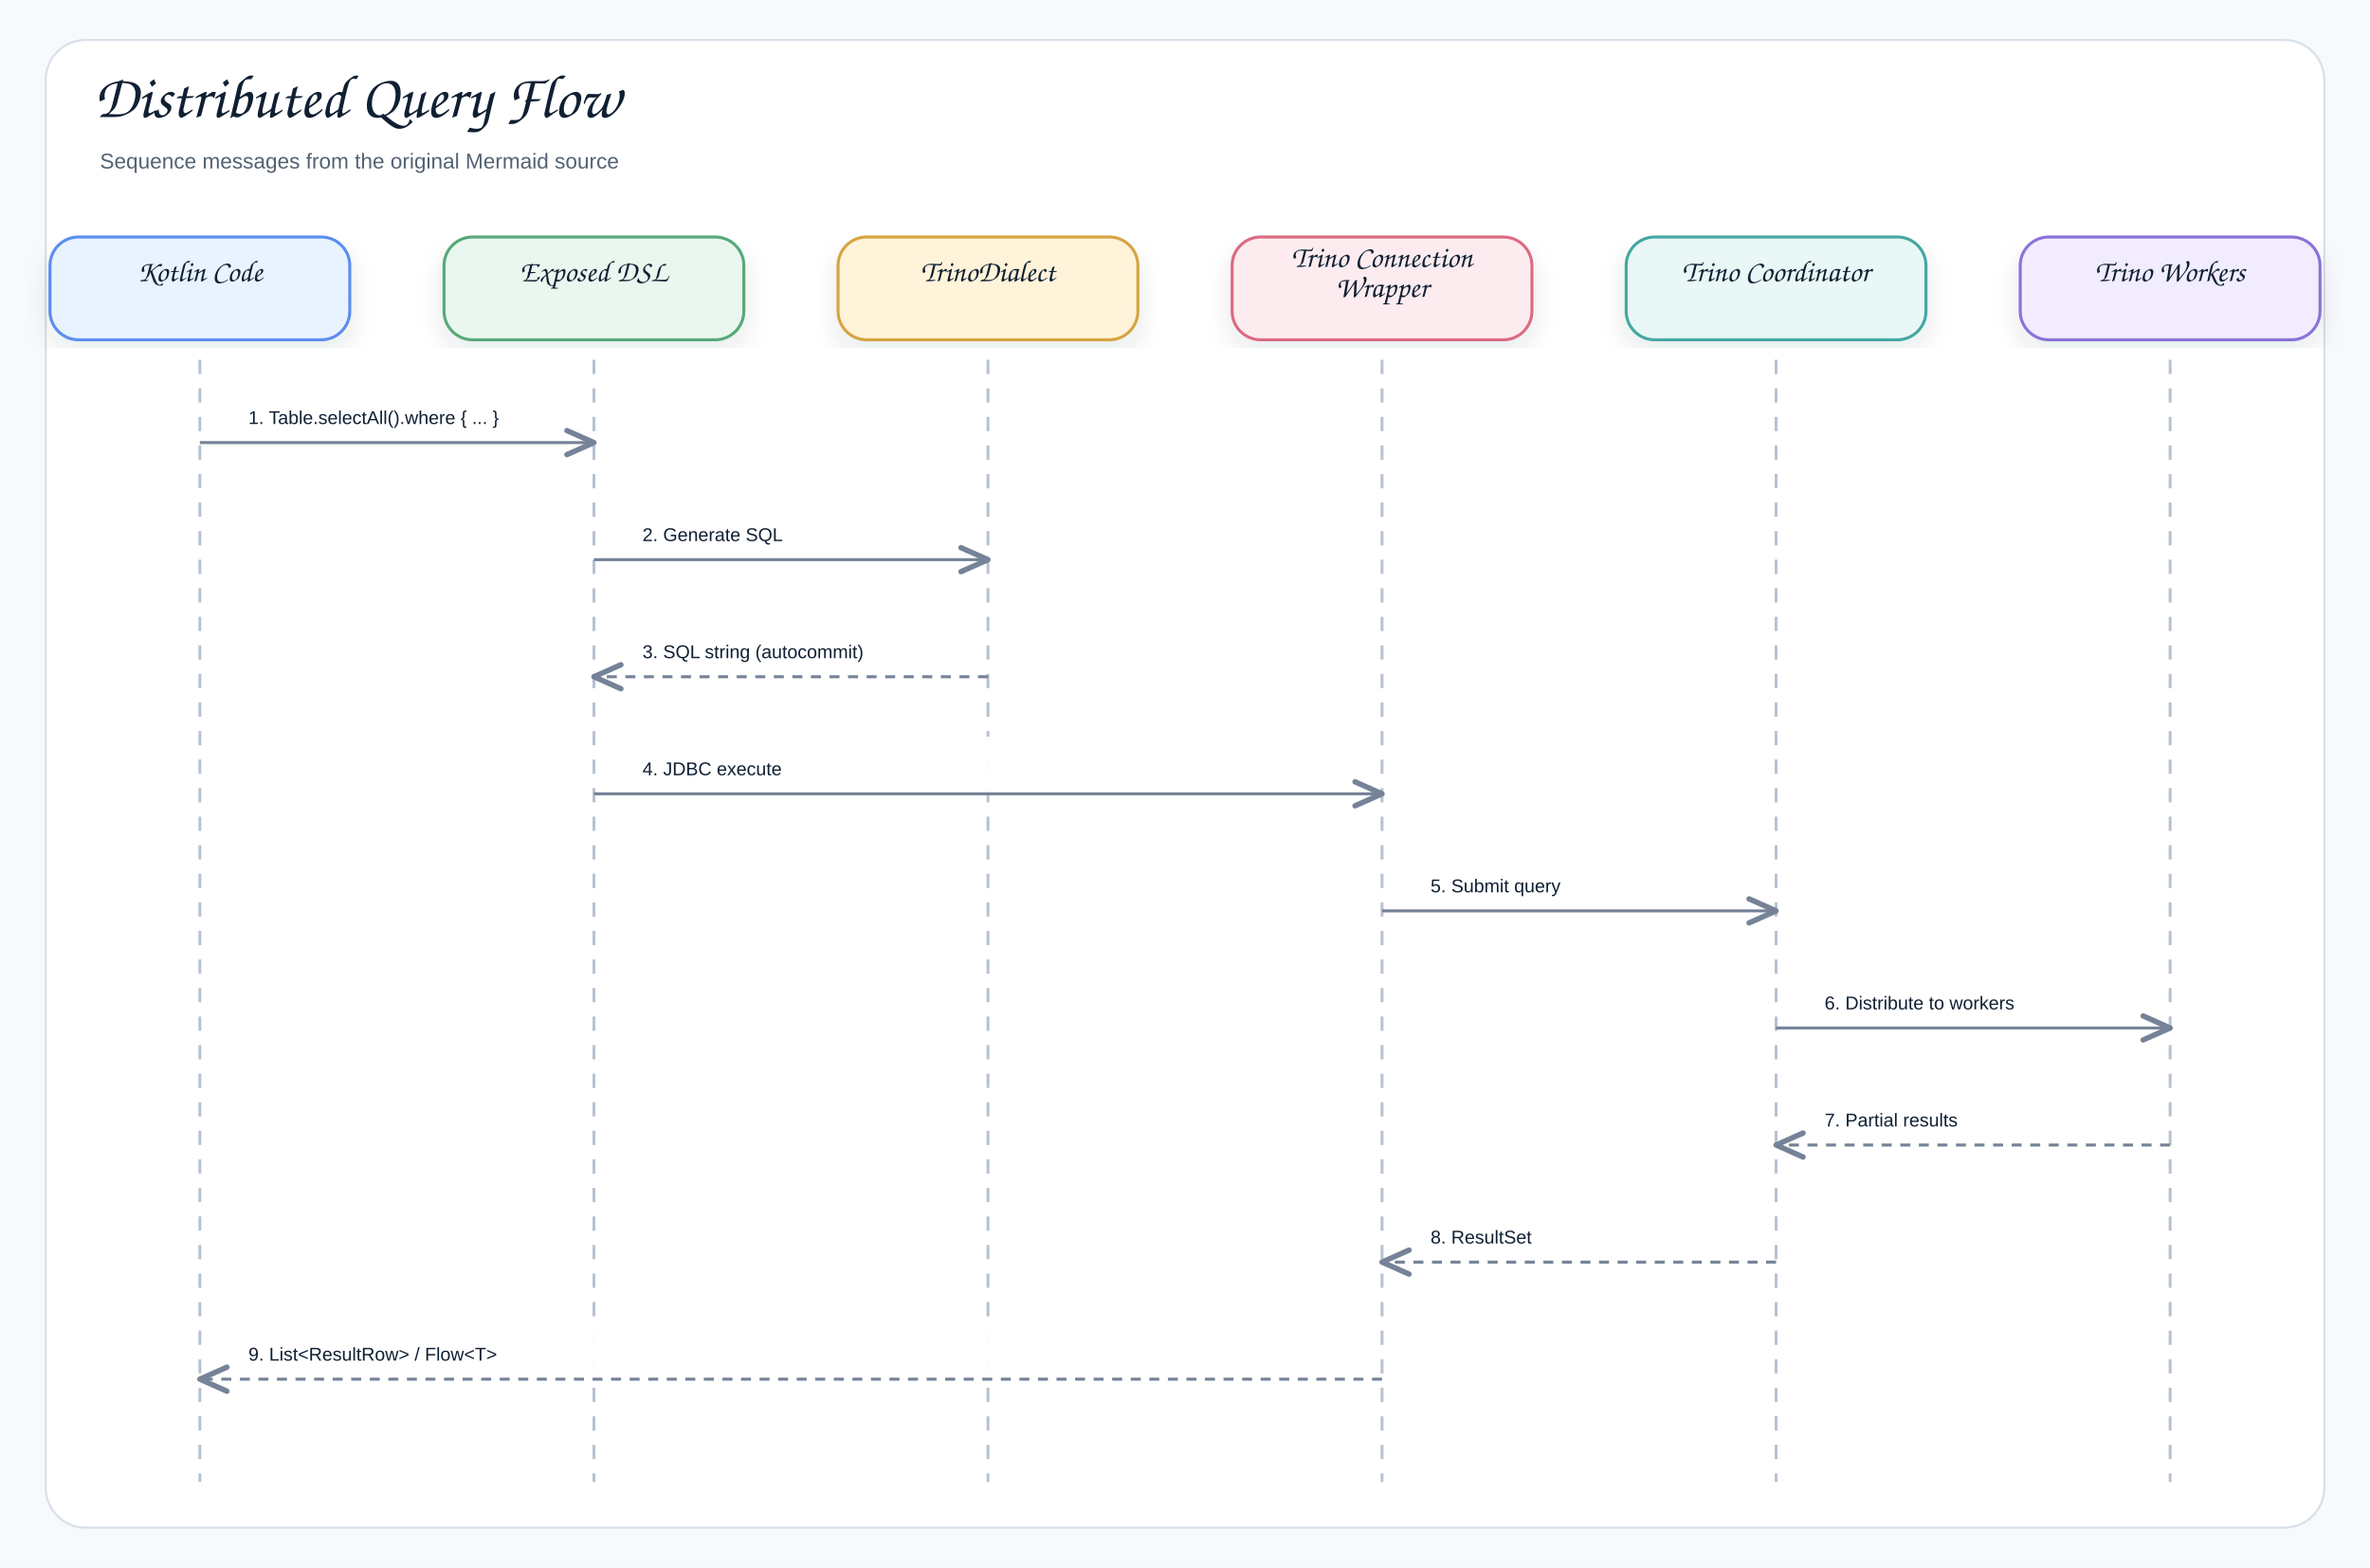
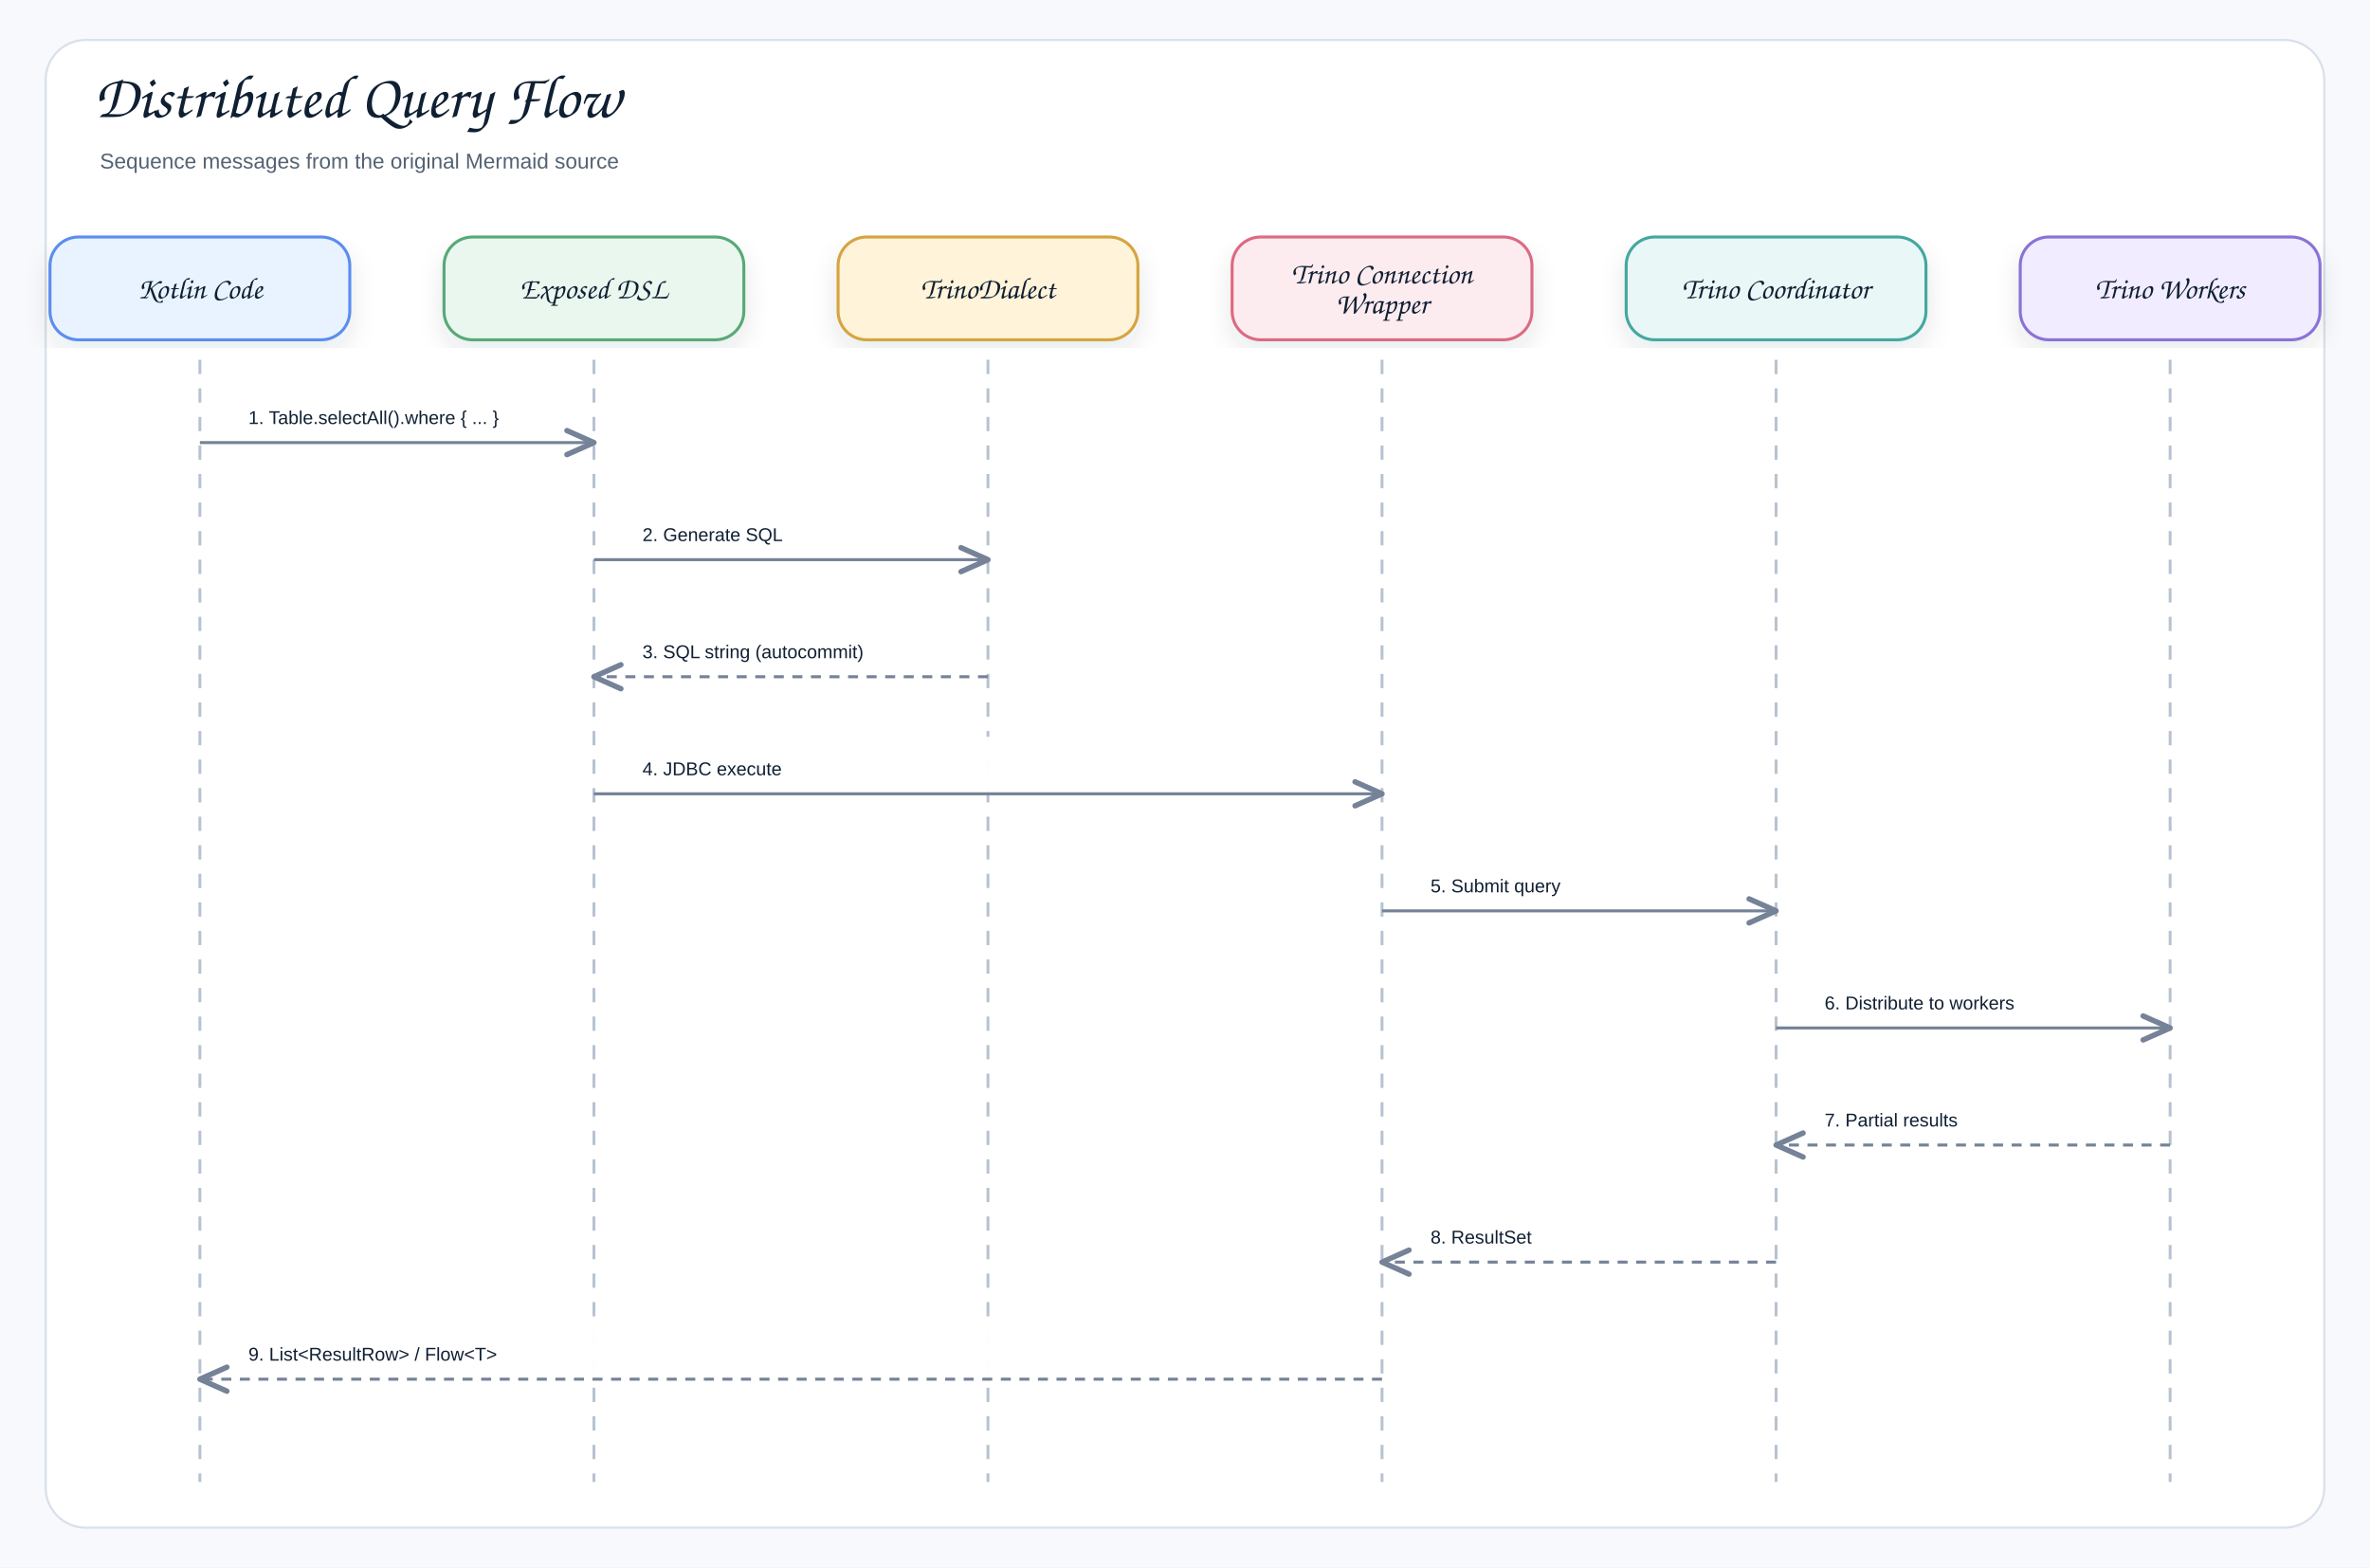
<svg xmlns="http://www.w3.org/2000/svg" width="1660" height="1098" viewBox="0 0 1660 1098" role="img" aria-label="Distributed Query Flow">
  <defs>
    <filter id="shadow" x="-8%" y="-8%" width="116%" height="116%">
      <feDropShadow dx="0" dy="8" stdDeviation="9" flood-color="#1f2937" flood-opacity="0.10" />
    </filter>
    <marker id="openArrow" markerWidth="12" markerHeight="10" refX="10" refY="5" orient="auto" markerUnits="strokeWidth">
      <path d="M 1 1 L 10 5 L 1 9" fill="none" stroke="#758297" stroke-width="1.8" stroke-linecap="round" stroke-linejoin="round" />
    </marker>
    <marker id="inherit" markerWidth="14" markerHeight="12" refX="12" refY="6" orient="auto" markerUnits="strokeWidth">
      <path d="M 0 1 L 12 6 L 0 11 Z" fill="#ffffff" stroke="#758297" stroke-width="1.8" />
    </marker>
    <style>
    .canvas{fill:#f7f9fc}.frame{fill:#fff;stroke:#d8e0ea;stroke-width:1.5}
    .title{font-family:"Architects Daughter","Comic Sans MS","Comic Sans",cursive;font-size:43px;font-weight:400;fill:#102033}
    .subtitle{font-family:"Comic Sans MS","Comic Sans","Comic Neue",Arial,sans-serif;font-size:15px;font-weight:400;fill:#536273}
    .label{font-family:"Architects Daughter","Comic Sans MS","Comic Sans",cursive;font-size:25px;font-weight:400;fill:#102033}
    .smallLabel{font-family:"Architects Daughter","Comic Sans MS","Comic Sans",cursive;font-size:21px;font-weight:400;fill:#102033}
    .mono{font-family:"Comic Sans MS","Comic Sans","Comic Neue",Arial,sans-serif;font-size:12px;font-weight:400;fill:#102033}
    .small{font-family:"Comic Sans MS","Comic Sans","Comic Neue",Arial,sans-serif;font-size:12px;font-weight:400;fill:#536273}
    .strong{font-family:"Comic Sans MS","Comic Sans","Comic Neue",Arial,sans-serif;font-size:13px;font-weight:400;fill:#102033}
    .card{stroke-width:2.1;filter:url(#shadow)}.compartment{stroke-width:1.5;fill:none}
    .line{stroke:#758297;stroke-width:2.1;fill:none;marker-end:url(#openArrow)}
    .plainLine{stroke:#758297;stroke-width:2.1;fill:none}
    .dashed{stroke:#758297;stroke-width:2.1;stroke-dasharray:7 6;fill:none;marker-end:url(#openArrow)}
    .inheritLine{stroke:#758297;stroke-width:2.2;fill:none;marker-end:url(#inherit)}
    .implLine{stroke:#758297;stroke-width:2.2;stroke-dasharray:8 7;fill:none;marker-end:url(#inherit)}
  </style>
  </defs>
  <rect class="canvas" width="1660" height="1098" />
  <rect class="frame" x="32" y="28" width="1596" height="1042" rx="28" />
  <text class="title" x="66" y="82">Distributed Query Flow</text>
  <text class="subtitle" x="70" y="118">Sequence messages from the original Mermaid source</text>
  <rect class="card" x="35" y="166" width="210" height="72" rx="20" fill="#E8F3FF" stroke="#5B8DEF" />
-   <text class="smallLabel" x="140" y="197" text-anchor="middle">Kotlin Code</text>
+   <text class="smallLabel" x="140" y="209" text-anchor="middle">Kotlin Code</text>
  <line x1="140" y1="252" x2="140" y2="1038" stroke="#b7c2d1" stroke-width="2" stroke-dasharray="10 10" />
  <rect class="card" x="311" y="166" width="210" height="72" rx="20" fill="#EAF7EF" stroke="#58A978" />
-   <text class="smallLabel" x="416" y="197" text-anchor="middle">Exposed DSL</text>
+   <text class="smallLabel" x="416" y="209" text-anchor="middle">Exposed DSL</text>
  <line x1="416" y1="252" x2="416" y2="1038" stroke="#b7c2d1" stroke-width="2" stroke-dasharray="10 10" />
  <rect class="card" x="587" y="166" width="210" height="72" rx="20" fill="#FFF3D9" stroke="#D6A441" />
-   <text class="smallLabel" x="692" y="197" text-anchor="middle">TrinoDialect</text>
+   <text class="smallLabel" x="692" y="209" text-anchor="middle">TrinoDialect</text>
  <line x1="692" y1="252" x2="692" y2="1038" stroke="#b7c2d1" stroke-width="2" stroke-dasharray="10 10" />
  <rect class="card" x="863" y="166" width="210" height="72" rx="20" fill="#FDECEF" stroke="#DC6B82" />
-   <text class="smallLabel" x="968" y="187" text-anchor="middle">Trino Connection</text>
-   <text class="smallLabel" x="968" y="208" text-anchor="middle">Wrapper</text>
+   <text class="smallLabel" x="968" y="198.5" text-anchor="middle">Trino Connection</text>
+   <text class="smallLabel" x="968" y="219.5" text-anchor="middle">Wrapper</text>
  <line x1="968" y1="252" x2="968" y2="1038" stroke="#b7c2d1" stroke-width="2" stroke-dasharray="10 10" />
  <rect class="card" x="1139" y="166" width="210" height="72" rx="20" fill="#E9F7F6" stroke="#45A7A1" />
-   <text class="smallLabel" x="1244" y="197" text-anchor="middle">Trino Coordinator</text>
+   <text class="smallLabel" x="1244" y="209" text-anchor="middle">Trino Coordinator</text>
  <line x1="1244" y1="252" x2="1244" y2="1038" stroke="#b7c2d1" stroke-width="2" stroke-dasharray="10 10" />
  <rect class="card" x="1415" y="166" width="210" height="72" rx="20" fill="#F1ECFF" stroke="#8A72D6" />
-   <text class="smallLabel" x="1520" y="197" text-anchor="middle">Trino Workers</text>
+   <text class="smallLabel" x="1520" y="209" text-anchor="middle">Trino Workers</text>
  <line x1="1520" y1="252" x2="1520" y2="1038" stroke="#b7c2d1" stroke-width="2" stroke-dasharray="10 10" />
  <rect x="158" y="270" width="240" height="39" rx="12" fill="#ffffff" opacity="0.97" />
  <text class="strong" x="174" y="297" text-anchor="start">1. Table.selectAll().where { ... }</text>
  <path class="line" d="M140 310 L416 310" />
  <rect x="434" y="352" width="240" height="39" rx="12" fill="#ffffff" opacity="0.97" />
  <text class="strong" x="450" y="379" text-anchor="start">2. Generate SQL</text>
  <path class="line" d="M416 392 L692 392" />
  <rect x="434" y="434" width="240" height="39" rx="12" fill="#ffffff" opacity="0.97" />
  <text class="strong" x="450" y="461" text-anchor="start">3. SQL string (autocommit)</text>
  <path class="dashed" d="M692 474 L416 474" />
  <rect x="434" y="516" width="516" height="39" rx="12" fill="#ffffff" opacity="0.97" />
  <text class="strong" x="450" y="543" text-anchor="start">4. JDBC execute</text>
  <path class="line" d="M416 556 L968 556" />
  <rect x="986" y="598" width="240" height="39" rx="12" fill="#ffffff" opacity="0.97" />
  <text class="strong" x="1002" y="625" text-anchor="start">5. Submit query</text>
  <path class="line" d="M968 638 L1244 638" />
  <rect x="1262" y="680" width="240" height="39" rx="12" fill="#ffffff" opacity="0.97" />
  <text class="strong" x="1278" y="707" text-anchor="start">6. Distribute to workers</text>
  <path class="line" d="M1244 720 L1520 720" />
  <rect x="1262" y="762" width="240" height="39" rx="12" fill="#ffffff" opacity="0.97" />
  <text class="strong" x="1278" y="789" text-anchor="start">7. Partial results</text>
  <path class="dashed" d="M1520 802 L1244 802" />
  <rect x="986" y="844" width="240" height="39" rx="12" fill="#ffffff" opacity="0.97" />
  <text class="strong" x="1002" y="871" text-anchor="start">8. ResultSet</text>
  <path class="dashed" d="M1244 884 L968 884" />
  <rect x="158" y="926" width="792" height="39" rx="12" fill="#ffffff" opacity="0.97" />
  <text class="strong" x="174" y="953" text-anchor="start">9. List&lt;ResultRow&gt; / Flow&lt;T&gt;</text>
  <path class="dashed" d="M968 966 L140 966" />
</svg>
